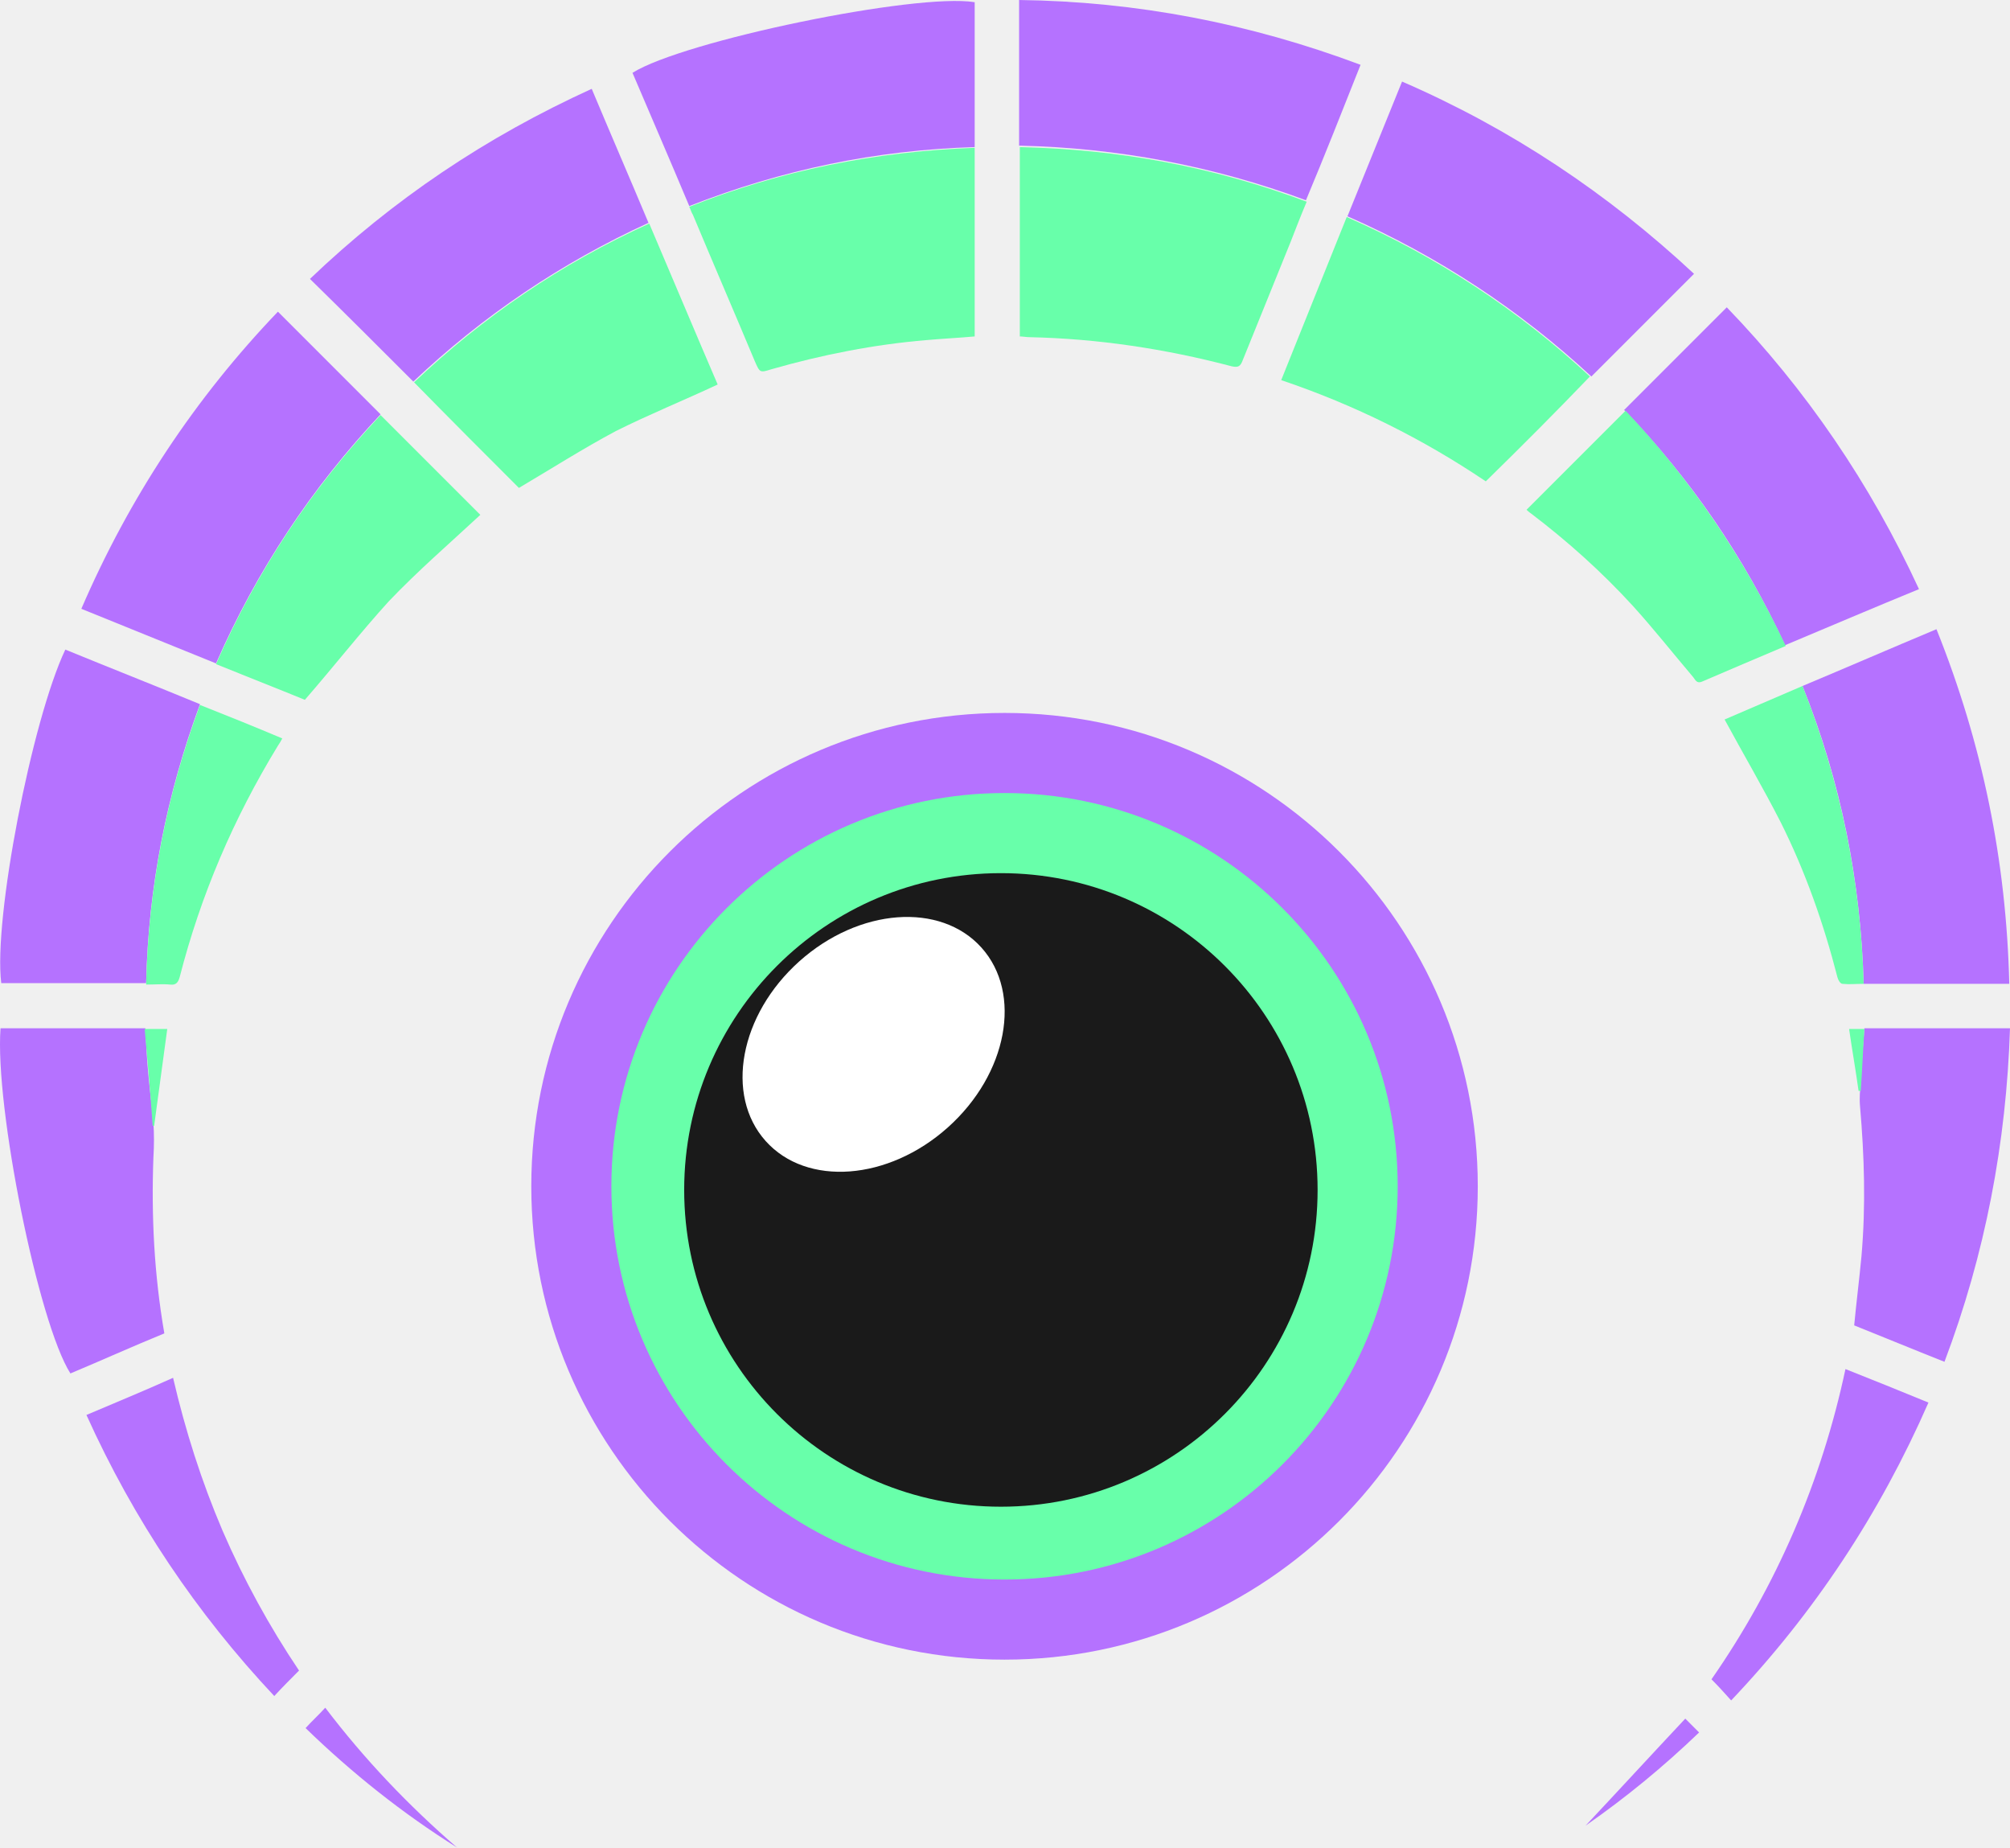
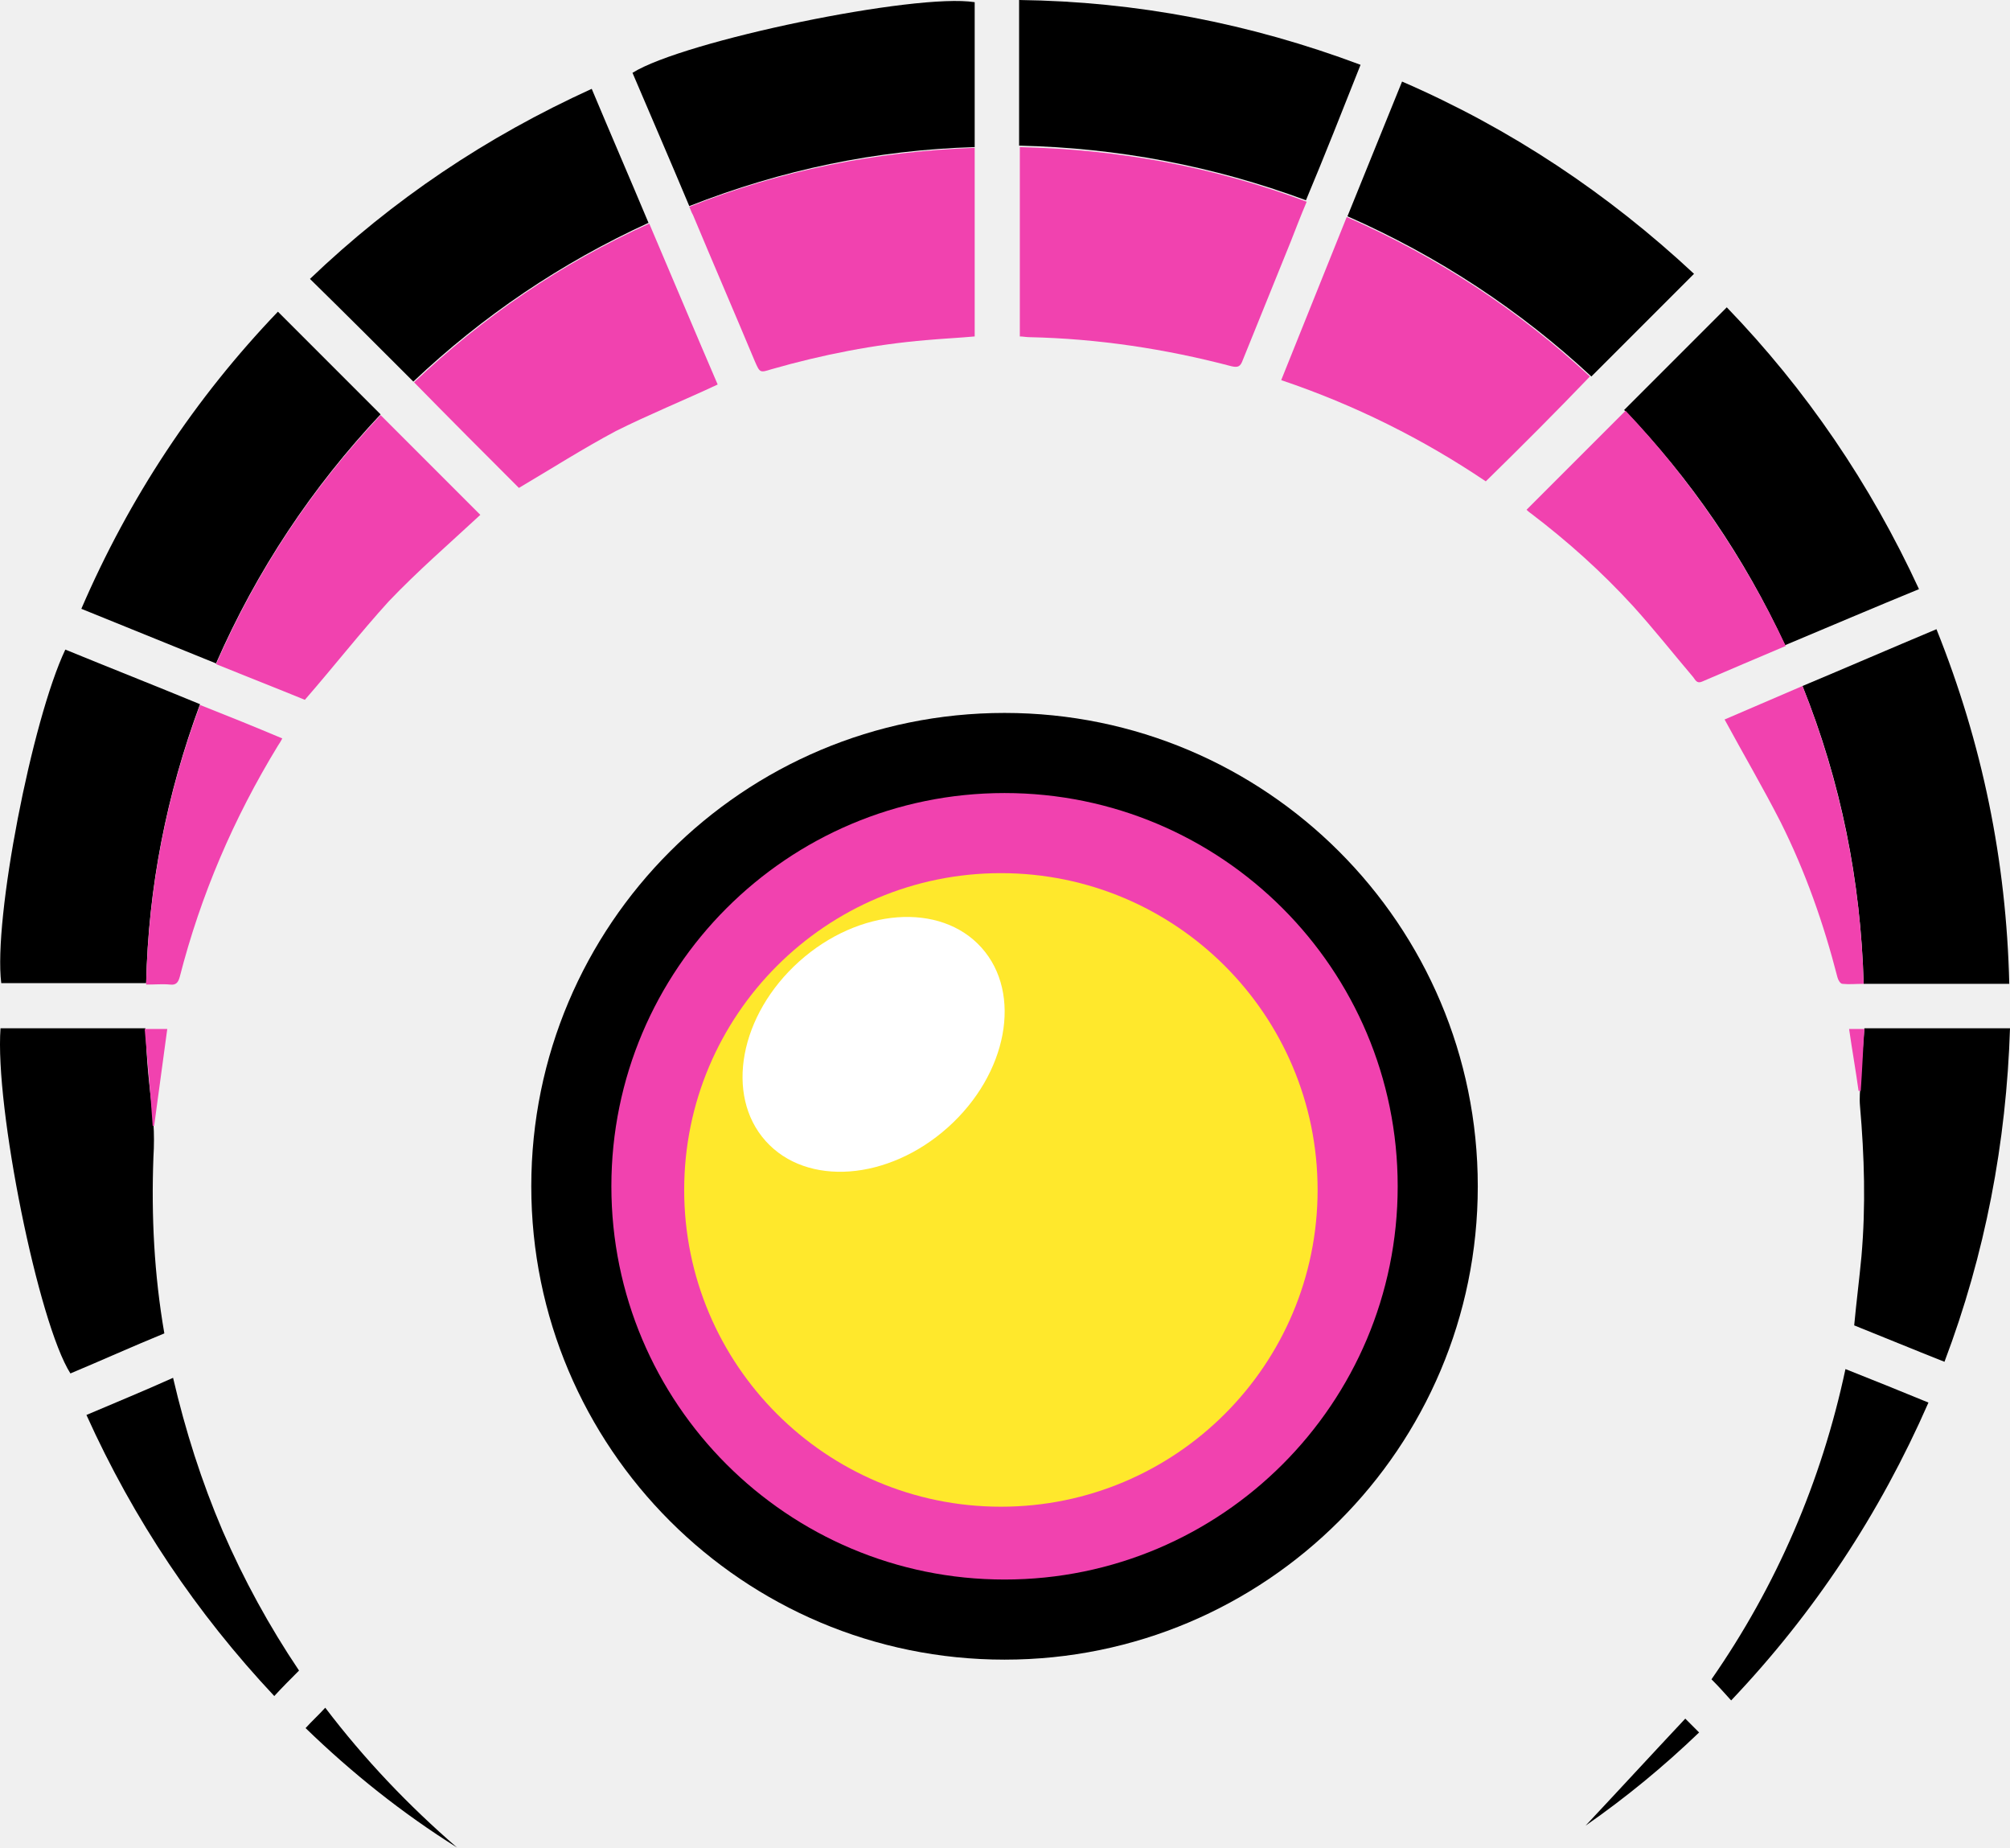
<svg xmlns="http://www.w3.org/2000/svg" version="1.1" id="Livello_1" x="0" y="0" xml:space="preserve" width="276.072" height="253.7">
+   <defs id="defs40" />
  <style type="text/css" id="style2">.st1{fill:#b572ff}.st2{fill:#68ffaa}</style>
  <g id="g14" transform="translate(-1162.028 -262.1)">
-     <circle class="st1" cx="1300" cy="425" r="65" id="circle6" />
-     <circle class="st2" cx="1300" cy="425" r="54" id="circle8" />
-     <circle cx="1299.5" cy="425.5" r="43.5" id="circle10" fill="#1a1a1a" />
+     <circle class="st1" cx="1300" cy="425" r="65" id="circle6" style="fill:#000000;fill-opacity:1" />
+     <circle class="st2" cx="1300" cy="425" r="54" id="circle8" style="fill:#f142af;fill-opacity:1" />
+     <circle cx="1299.5" cy="425.5" r="43.5" id="circle10" fill="#1a1a1a" style="fill:#ffe82c;fill-opacity:1" />
    <ellipse transform="rotate(-41.834 1282.023 405.484)" cx="1282" cy="405.5" rx="19.9" ry="15.3" id="ellipse12" fill="#fff" />
  </g>
  <g id="g72" transform="translate(-1162.028 -262.1)">
    <g id="g46">
      <g id="g44">
-         <path class="st1" d="M1428 348.5c6.3 15.7 9.6 31.8 10 48.7h-20c-.4-14.1-3.1-27.7-8.4-40.9 6.2-2.6 12.2-5.2 18.4-7.8z" id="path16" />
-         <path class="st1" d="M1200.2 304.9l14.1 14.1c-9.4 10-17 21.4-22.6 34.2-6.2-2.5-12.3-5-18.5-7.5 6.6-15.3 15.6-28.9 27-40.8z" id="path18" />
-         <path class="st1" d="M1394.7 299.7l-14.1 14.1c-9.8-9.1-21-16.5-33.5-22 2.5-6.2 5-12.3 7.5-18.5 15 6.5 28.3 15.4 40.1 26.4z" id="path20" />
-         <path class="st1" d="M1256.7 290.4c-2.6-6.2-5.2-12.2-7.8-18.3 7-4.4 38.9-11 47-9.7v19.9c-13.5.4-26.5 3.1-39.2 8.1z" id="path22" fill="#b572fd" fill-opacity="1" />
-         <path class="st1" d="M1341.4 289.6c-12.7-4.7-25.8-7.2-39.4-7.5v-20c16.1.2 31.7 3.2 46.9 8.9-2.5 6.3-4.9 12.4-7.5 18.6z" id="path24" />
-         <path class="st1" d="M1407.2 350.7c-5.6-12.1-13-22.9-22.1-32.3l14.1-14.1c10.9 11.3 19.7 24.2 26.4 38.7-6.1 2.5-12.2 5.1-18.4 7.7z" id="path26" />
-         <path class="st1" d="M1171 351.3c6.1 2.5 12.2 4.9 18.5 7.5-4.6 12.4-7.1 25.1-7.4 38.3h-19.9c-1.1-8.8 4.2-36.1 8.8-45.8z" id="path28" />
-         <path class="st1" d="M1243.3 274.3c2.6 6.2 5.2 12.2 7.8 18.4-12 5.5-22.8 12.8-32.3 21.8-4.7-4.7-9.3-9.3-14.2-14.1 11.4-10.9 24.2-19.5 38.7-26.1z" id="path30" />
-         <path class="st1" d="M1184.6 445.2c-4.4 1.8-8.6 3.7-12.9 5.5-4.4-6.9-10.4-36.6-9.6-47.4h19.9c.1 2.1.2 4.2.4 6.3.2 2.2.5 4.4.7 6.7.1 1.5.1 3.1 0 4.7-.3 8.1.1 16.1 1.5 24.2z" id="path32" />
-         <path class="st1" d="M1429.1 449.1c-4.3-1.7-8.4-3.4-12.4-5 .3-3.2.7-6.3 1-9.5.6-6.9.4-13.7-.2-20.6-.1-1.1 0-2.2.1-3.3.1-2.4.3-4.9.5-7.4h20c-.5 15.7-3.4 31-9 45.8z" id="path34" />
-         <path class="st1" d="M1203.1 491.5c-1.2 1.2-2.3 2.3-3.4 3.5-10.7-11.4-19.3-24.2-25.8-38.6 4-1.7 7.9-3.3 11.9-5.1 1.7 7.3 3.9 14.2 6.8 21 2.9 6.7 6.4 13.1 10.5 19.2z" id="path36" />
-         <path class="st1" d="M1399.8 495.6c-.9-1-1.7-1.9-2.7-2.9 8.9-12.8 15.1-27.1 18.4-42.6 3.8 1.5 7.5 3 11.4 4.6-6.7 15.3-15.7 28.9-27.1 40.9z" id="path38" />
-         <path class="st1" d="M1204 499.4c.9-1 1.8-1.8 2.7-2.8 5.4 7.1 11.4 13.4 18.1 19.2-7.5-4.7-14.4-10.2-20.8-16.4z" id="path40" />
-         <path class="st1" d="M1379.8 512.8c4.6-4.9 9.1-9.8 13.7-14.7l1.9 1.9c-4.9 4.7-10 8.9-15.6 12.8z" id="path42" />
+         <path class="st1" d="M1428 348.5c6.3 15.7 9.6 31.8 10 48.7h-20c-.4-14.1-3.1-27.7-8.4-40.9 6.2-2.6 12.2-5.2 18.4-7.8z" id="path16" style="fill:#000000;fill-opacity:1" />
+         <path class="st1" d="M1200.2 304.9l14.1 14.1c-9.4 10-17 21.4-22.6 34.2-6.2-2.5-12.3-5-18.5-7.5 6.6-15.3 15.6-28.9 27-40.8z" id="path18" style="fill:#000000;fill-opacity:1" />
+         <path class="st1" d="M1394.7 299.7l-14.1 14.1c-9.8-9.1-21-16.5-33.5-22 2.5-6.2 5-12.3 7.5-18.5 15 6.5 28.3 15.4 40.1 26.4z" id="path20" style="fill:#000000;fill-opacity:1" />
+         <path class="st1" d="M1256.7 290.4c-2.6-6.2-5.2-12.2-7.8-18.3 7-4.4 38.9-11 47-9.7v19.9c-13.5.4-26.5 3.1-39.2 8.1z" id="path22" fill="#b572fd" fill-opacity="1" style="fill:#000000;fill-opacity:1" />
+         <path class="st1" d="M1341.4 289.6c-12.7-4.7-25.8-7.2-39.4-7.5v-20c16.1.2 31.7 3.2 46.9 8.9-2.5 6.3-4.9 12.4-7.5 18.6z" id="path24" style="fill:#000000;fill-opacity:1" />
+         <path class="st1" d="M1407.2 350.7c-5.6-12.1-13-22.9-22.1-32.3l14.1-14.1c10.9 11.3 19.7 24.2 26.4 38.7-6.1 2.5-12.2 5.1-18.4 7.7z" id="path26" style="fill:#000000;fill-opacity:1" />
+         <path class="st1" d="M1171 351.3c6.1 2.5 12.2 4.9 18.5 7.5-4.6 12.4-7.1 25.1-7.4 38.3h-19.9c-1.1-8.8 4.2-36.1 8.8-45.8z" id="path28" style="fill:#000000;fill-opacity:1" />
+         <path class="st1" d="M1243.3 274.3c2.6 6.2 5.2 12.2 7.8 18.4-12 5.5-22.8 12.8-32.3 21.8-4.7-4.7-9.3-9.3-14.2-14.1 11.4-10.9 24.2-19.5 38.7-26.1z" id="path30" style="fill:#000000;fill-opacity:1" />
+         <path class="st1" d="M1184.6 445.2c-4.4 1.8-8.6 3.7-12.9 5.5-4.4-6.9-10.4-36.6-9.6-47.4h19.9c.1 2.1.2 4.2.4 6.3.2 2.2.5 4.4.7 6.7.1 1.5.1 3.1 0 4.7-.3 8.1.1 16.1 1.5 24.2z" id="path32" style="fill:#000000;fill-opacity:1" />
+         <path class="st1" d="M1429.1 449.1c-4.3-1.7-8.4-3.4-12.4-5 .3-3.2.7-6.3 1-9.5.6-6.9.4-13.7-.2-20.6-.1-1.1 0-2.2.1-3.3.1-2.4.3-4.9.5-7.4h20c-.5 15.7-3.4 31-9 45.8z" id="path34" style="fill:#000000;fill-opacity:1" />
+         <path class="st1" d="M1203.1 491.5c-1.2 1.2-2.3 2.3-3.4 3.5-10.7-11.4-19.3-24.2-25.8-38.6 4-1.7 7.9-3.3 11.9-5.1 1.7 7.3 3.9 14.2 6.8 21 2.9 6.7 6.4 13.1 10.5 19.2z" id="path36" style="fill:#000000;fill-opacity:1" />
+         <path class="st1" d="M1399.8 495.6c-.9-1-1.7-1.9-2.7-2.9 8.9-12.8 15.1-27.1 18.4-42.6 3.8 1.5 7.5 3 11.4 4.6-6.7 15.3-15.7 28.9-27.1 40.9z" id="path38" style="fill:#000000;fill-opacity:1" />
+         <path class="st1" d="M1204 499.4c.9-1 1.8-1.8 2.7-2.8 5.4 7.1 11.4 13.4 18.1 19.2-7.5-4.7-14.4-10.2-20.8-16.4z" id="path40" style="fill:#000000;fill-opacity:1" />
+         <path class="st1" d="M1379.8 512.8c4.6-4.9 9.1-9.8 13.7-14.7l1.9 1.9c-4.9 4.7-10 8.9-15.6 12.8z" id="path42" style="fill:#000000;fill-opacity:1" />
      </g>
    </g>
    <g id="g70">
      <g id="g68">
-         <path class="st2" d="M1302.1 282.3c13.6.3 26.6 2.7 39.4 7.5-.8 1.9-1.5 3.7-2.2 5.5-2.2 5.4-4.4 10.9-6.6 16.3-.3.8-.6 1-1.5.8-9.1-2.4-18.4-3.8-27.8-4-.4 0-.9-.1-1.3-.1v-26z" id="path48" />
-         <path class="st2" d="M1256.7 290.5c12.6-5 25.6-7.6 39.2-8.1v25.9c-2.2.2-4.4.3-6.6.5-7.2.6-14.3 2-21.3 4-1.6.5-1.6.5-2.3-1.1-2.8-6.7-5.7-13.4-8.5-20.1-.2-.3-.3-.7-.5-1.1z" id="path50" />
-         <path class="st2" d="M1366.1 328.2c-8.6-5.8-18-10.5-28.1-13.9 3-7.5 6-14.9 9-22.4 12.5 5.5 23.6 12.8 33.4 21.9-4.7 4.9-9.4 9.6-14.3 14.4z" id="path52" />
-         <path class="st2" d="M1233.3 329.1c-4.7-4.7-9.6-9.6-14.4-14.5 9.5-9 20.2-16.3 32.3-21.8 3.2 7.5 6.3 14.9 9.4 22.1-4.7 2.2-9.4 4.1-14 6.4-4.5 2.4-8.9 5.2-13.3 7.8z" id="path54" />
-         <path class="st2" d="M1203.9 358.2c-3.9-1.6-8-3.2-12.2-4.9 5.6-12.8 13.1-24.1 22.6-34.2l13.7 13.7c-4.2 3.9-8.6 7.7-12.6 11.9-3.9 4.3-7.5 8.9-11.5 13.5z" id="path56" />
-         <path class="st2" d="M1407.3 350.8c-4 1.7-7.8 3.3-11.5 4.9-.7.3-.9-.2-1.2-.6-2.8-3.3-5.4-6.6-8.3-9.8-4.3-4.7-9-8.9-14-12.7-.3-.2-.5-.4-.6-.5l13.6-13.6c8.9 9.4 16.3 20.2 22 32.3z" id="path58" />
-         <path class="st2" d="M1182.1 397.3c.3-13.3 2.8-26 7.4-38.4 3.8 1.5 7.5 3 11.3 4.6-.2.4-.4.7-.6 1-6.1 10-10.6 20.5-13.5 31.8-.2.7-.5 1.1-1.3 1-1-.1-2.1 0-3.3 0z" id="path60" />
-         <path class="st2" d="M1398.9 360.9c3.5-1.5 7-3 10.7-4.6 5.2 13.1 8 26.7 8.4 40.9-1.1 0-2 .1-2.9 0-.3 0-.6-.5-.7-.9-1.9-7.4-4.4-14.5-7.8-21.3-2.4-4.7-5.1-9.3-7.7-14.1z" id="path62" />
-         <path class="st2" d="M1181.9 403.4h3.1c-.6 4.5-1.2 8.9-1.8 13.3h-.2c-.3-4.4-.7-8.8-1.1-13.3z" id="path64" />
-         <path class="st2" d="M1416 403.4h2.1c-.2 2.9-.3 5.7-.5 8.5h-.3c-.4-2.9-.9-5.7-1.3-8.5z" id="path66" />
+         <path class="st2" d="M1302.1 282.3c13.6.3 26.6 2.7 39.4 7.5-.8 1.9-1.5 3.7-2.2 5.5-2.2 5.4-4.4 10.9-6.6 16.3-.3.8-.6 1-1.5.8-9.1-2.4-18.4-3.8-27.8-4-.4 0-.9-.1-1.3-.1v-26z" id="path48" style="fill:#f142af;fill-opacity:1" />
+         <path class="st2" d="M1256.7 290.5c12.6-5 25.6-7.6 39.2-8.1v25.9c-2.2.2-4.4.3-6.6.5-7.2.6-14.3 2-21.3 4-1.6.5-1.6.5-2.3-1.1-2.8-6.7-5.7-13.4-8.5-20.1-.2-.3-.3-.7-.5-1.1z" id="path50" style="fill:#f142af;fill-opacity:1" />
+         <path class="st2" d="M1366.1 328.2c-8.6-5.8-18-10.5-28.1-13.9 3-7.5 6-14.9 9-22.4 12.5 5.5 23.6 12.8 33.4 21.9-4.7 4.9-9.4 9.6-14.3 14.4z" id="path52" style="fill:#f142af;fill-opacity:1" />
+         <path class="st2" d="M1233.3 329.1c-4.7-4.7-9.6-9.6-14.4-14.5 9.5-9 20.2-16.3 32.3-21.8 3.2 7.5 6.3 14.9 9.4 22.1-4.7 2.2-9.4 4.1-14 6.4-4.5 2.4-8.9 5.2-13.3 7.8z" id="path54" style="fill:#f142af;fill-opacity:1" />
+         <path class="st2" d="M1203.9 358.2c-3.9-1.6-8-3.2-12.2-4.9 5.6-12.8 13.1-24.1 22.6-34.2l13.7 13.7c-4.2 3.9-8.6 7.7-12.6 11.9-3.9 4.3-7.5 8.9-11.5 13.5z" id="path56" style="fill:#f142af;fill-opacity:1" />
+         <path class="st2" d="M1407.3 350.8c-4 1.7-7.8 3.3-11.5 4.9-.7.3-.9-.2-1.2-.6-2.8-3.3-5.4-6.6-8.3-9.8-4.3-4.7-9-8.9-14-12.7-.3-.2-.5-.4-.6-.5l13.6-13.6c8.9 9.4 16.3 20.2 22 32.3z" id="path58" style="fill:#f142af;fill-opacity:1" />
+         <path class="st2" d="M1182.1 397.3c.3-13.3 2.8-26 7.4-38.4 3.8 1.5 7.5 3 11.3 4.6-.2.4-.4.7-.6 1-6.1 10-10.6 20.5-13.5 31.8-.2.7-.5 1.1-1.3 1-1-.1-2.1 0-3.3 0z" id="path60" style="fill:#f142af;fill-opacity:1" />
+         <path class="st2" d="M1398.9 360.9c3.5-1.5 7-3 10.7-4.6 5.2 13.1 8 26.7 8.4 40.9-1.1 0-2 .1-2.9 0-.3 0-.6-.5-.7-.9-1.9-7.4-4.4-14.5-7.8-21.3-2.4-4.7-5.1-9.3-7.7-14.1z" id="path62" style="fill:#f142af;fill-opacity:1" />
+         <path class="st2" d="M1181.9 403.4h3.1c-.6 4.5-1.2 8.9-1.8 13.3h-.2c-.3-4.4-.7-8.8-1.1-13.3z" id="path64" style="fill:#f142af;fill-opacity:1" />
+         <path class="st2" d="M1416 403.4h2.1c-.2 2.9-.3 5.7-.5 8.5h-.3c-.4-2.9-.9-5.7-1.3-8.5z" id="path66" style="fill:#f142af;fill-opacity:1" />
      </g>
    </g>
  </g>
</svg>
